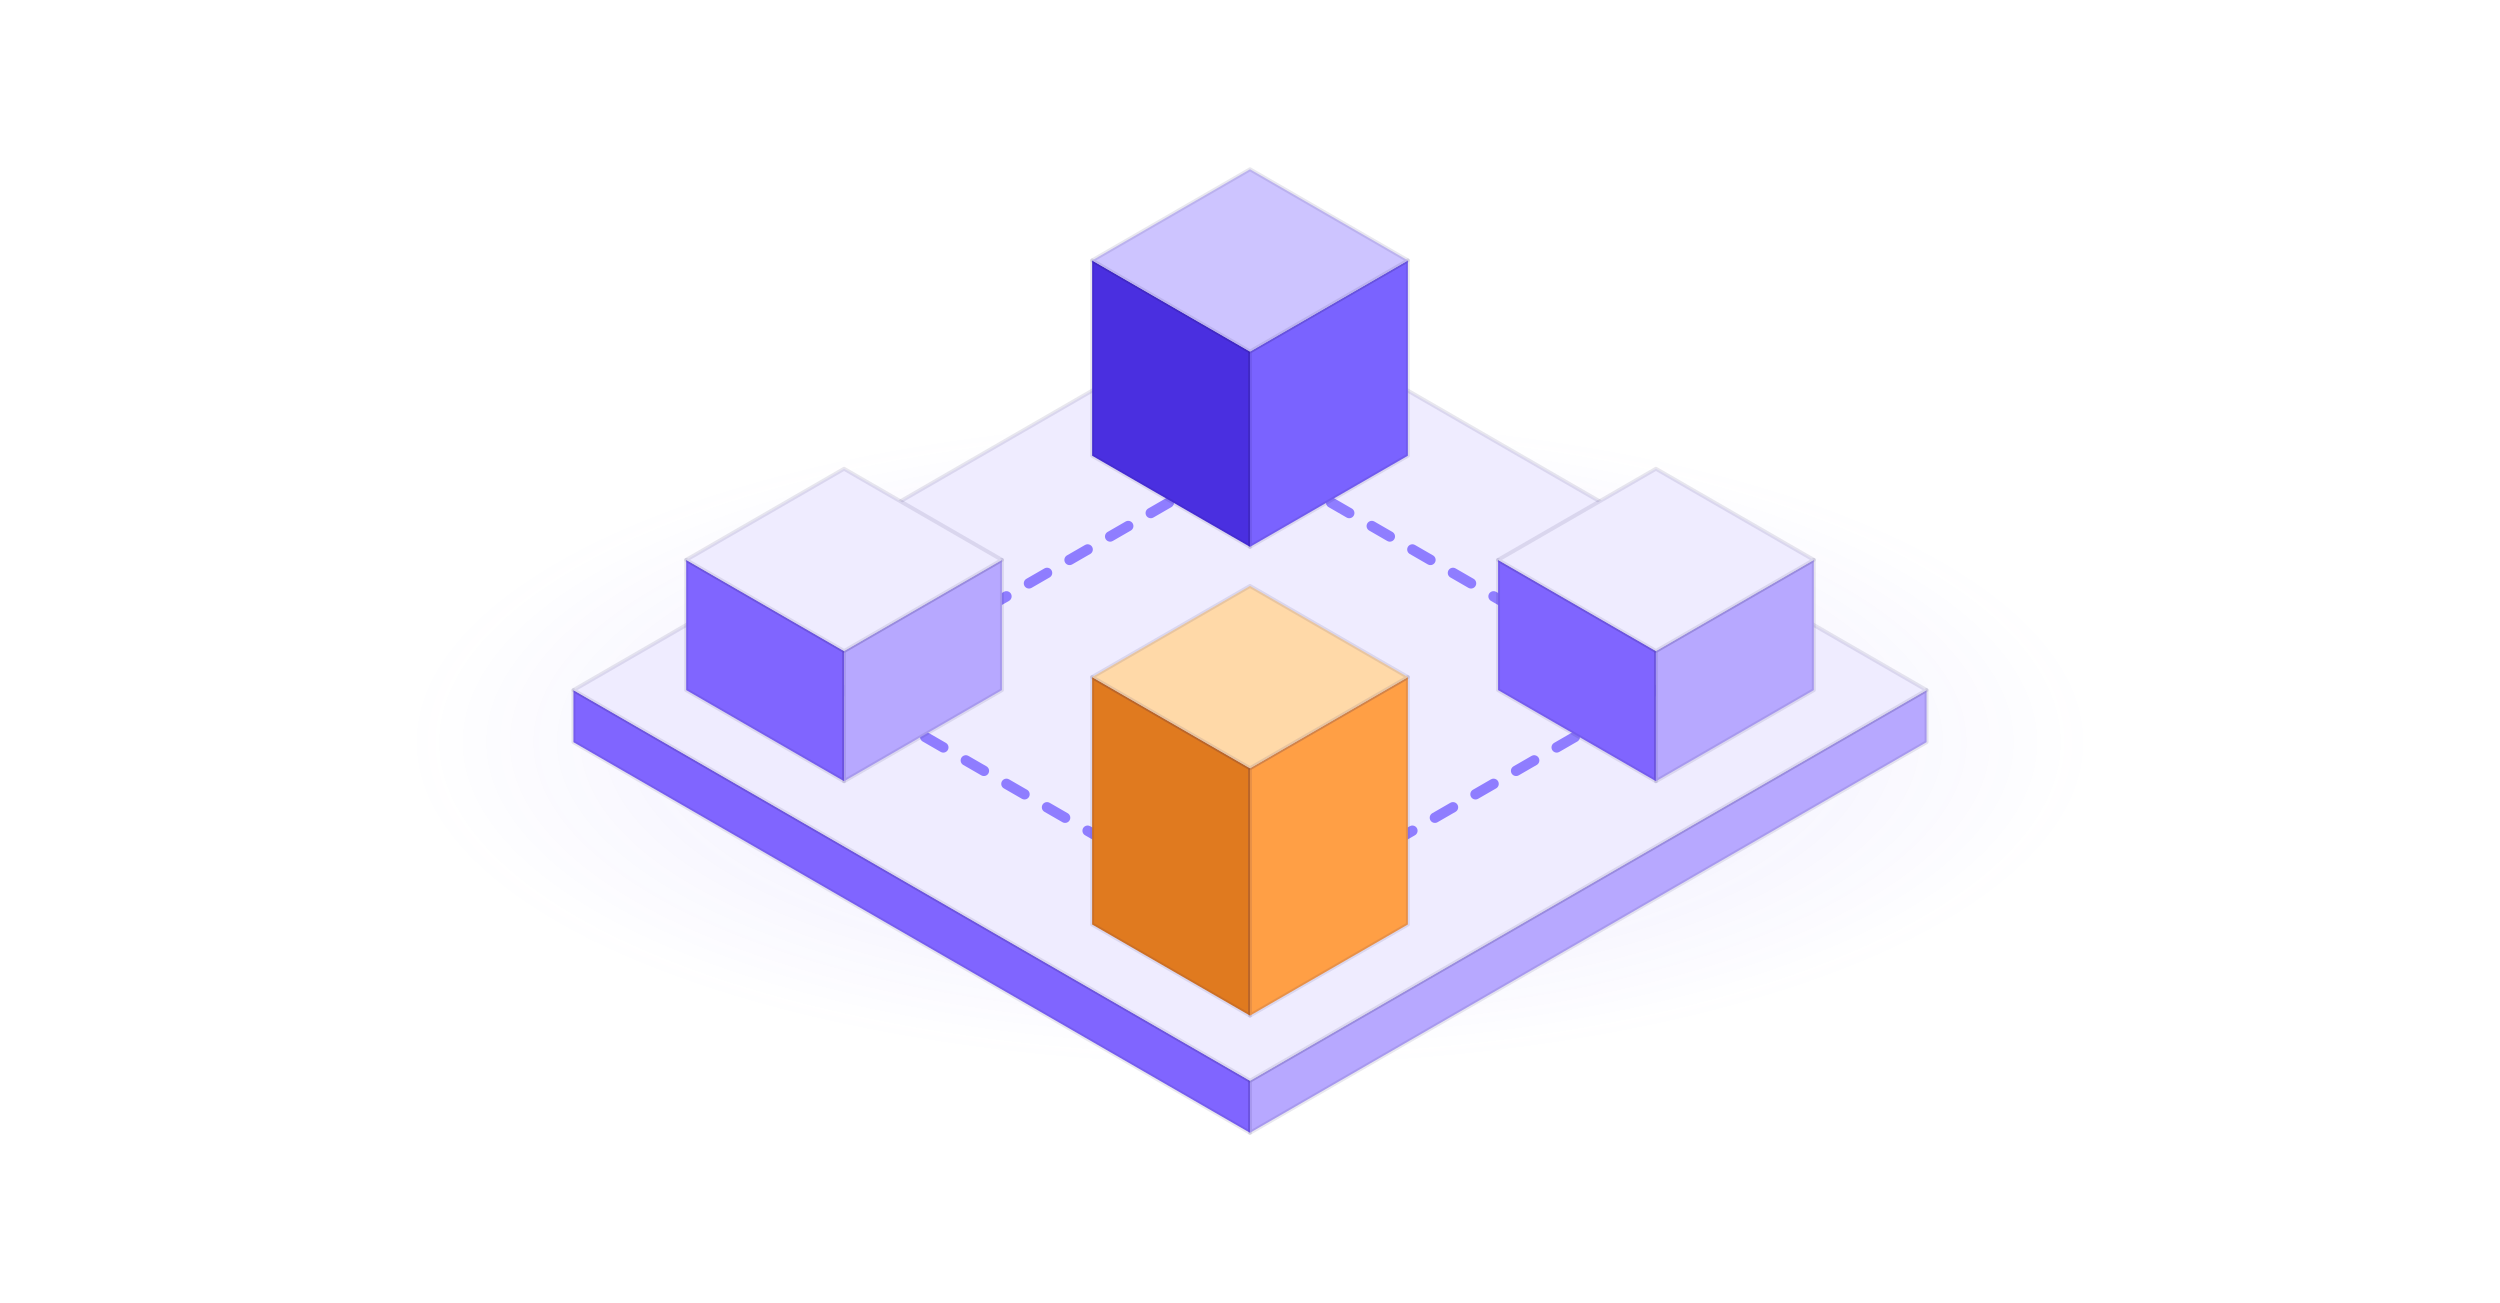
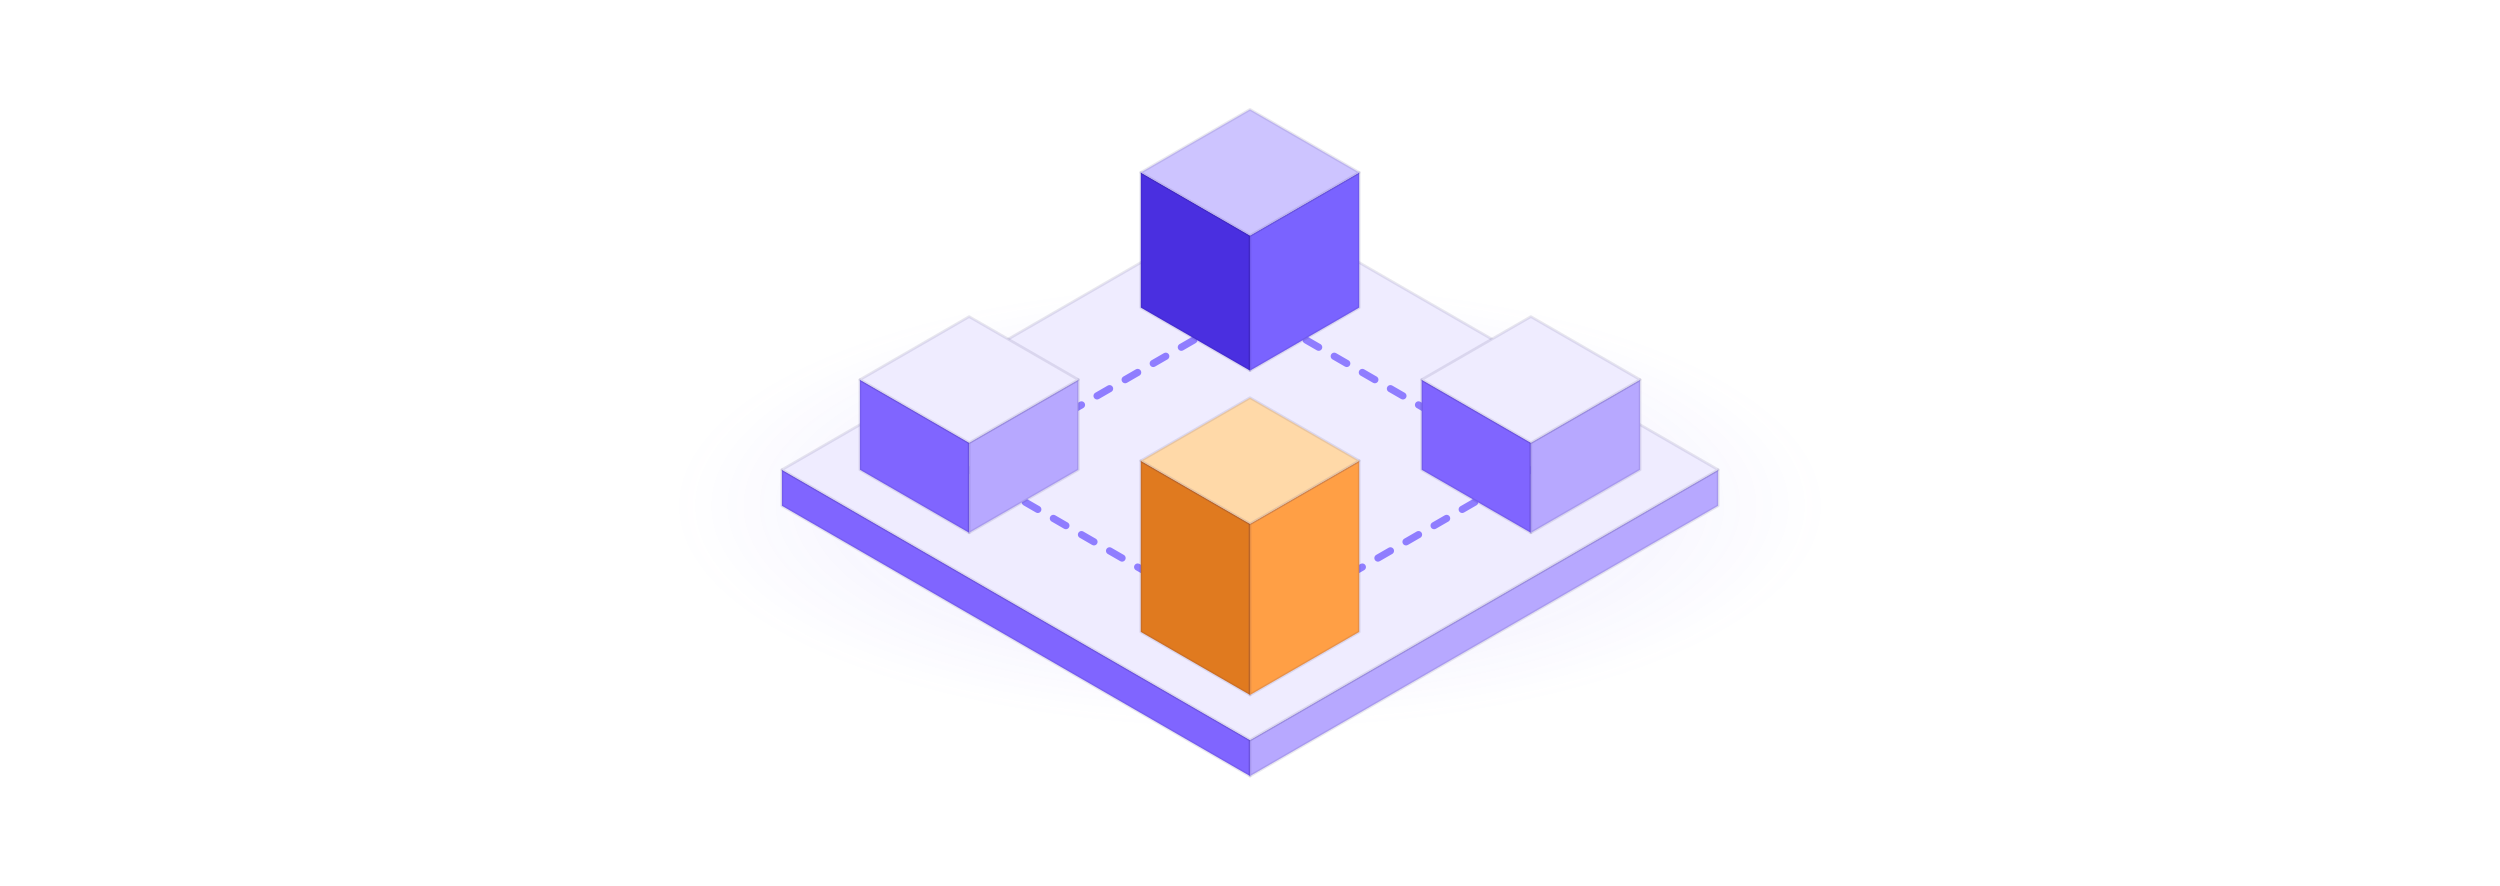
- <svg xmlns="http://www.w3.org/2000/svg" viewBox="0 0 480 250" width="480" height="250" role="img" aria-label="Objects wired together">
+ <svg xmlns="http://www.w3.org/2000/svg" viewBox="0 0 480 170" width="480" height="170" role="img" aria-label="Objects wired together">
  <defs>
    <radialGradient id="glow" cx="50%" cy="50%" r="50%">
      <stop offset="0%" stop-color="#533afd" stop-opacity="0.28" />
      <stop offset="100%" stop-color="#533afd" stop-opacity="0" />
    </radialGradient>
  </defs>
-   <g transform="translate(240.00,67.50)">
+   <g transform="translate(240.00,45.22) scale(0.6919)">
    <ellipse cx="0.00" cy="75.00" rx="160.00" ry="62.00" fill="url(#glow)" opacity="0.5" />
    <polygon points="-129.90,65.00 0.00,140.00 0.00,150.00 -129.90,75.00" fill="#8065ff" stroke="rgba(28,16,80,0.10)" stroke-width="0.75" stroke-linejoin="round" />
    <polygon points="129.90,65.00 0.00,140.00 0.00,150.00 129.90,75.00" fill="#b7a8ff" stroke="rgba(28,16,80,0.10)" stroke-width="0.75" stroke-linejoin="round" />
    <polygon points="0.00,-10.00 129.90,65.00 0.00,140.00 -129.90,65.00" fill="#efecff" stroke="rgba(28,16,80,0.10)" stroke-width="0.75" stroke-linejoin="round" />
    <path d="M0.00,20.00 L77.94,65.00" stroke="#8f7dff" stroke-width="2" stroke-linecap="round" fill="none" opacity="1.0" stroke-dasharray="4 5" />
    <path d="M0.00,20.00 L-77.94,65.00" stroke="#8f7dff" stroke-width="2" stroke-linecap="round" fill="none" opacity="1.0" stroke-dasharray="4 5" />
    <path d="M77.94,65.00 L0.00,110.00" stroke="#8f7dff" stroke-width="2" stroke-linecap="round" fill="none" opacity="1.0" stroke-dasharray="4 5" />
    <path d="M-77.94,65.00 L0.00,110.00" stroke="#8f7dff" stroke-width="2" stroke-linecap="round" fill="none" opacity="1.0" stroke-dasharray="4 5" />
    <polygon points="-30.31,-17.50 0.00,0.00 0.00,37.50 -30.31,20.00" fill="#4a2fe0" stroke="rgba(28,16,80,0.10)" stroke-width="0.75" stroke-linejoin="round" />
    <polygon points="30.31,-17.50 0.00,0.00 0.00,37.50 30.31,20.00" fill="#7a63ff" stroke="rgba(28,16,80,0.10)" stroke-width="0.75" stroke-linejoin="round" />
    <polygon points="0.00,-35.00 30.31,-17.50 0.00,0.00 -30.31,-17.50" fill="#cdc4ff" stroke="rgba(28,16,80,0.10)" stroke-width="0.75" stroke-linejoin="round" />
    <polygon points="47.63,40.00 77.94,57.50 77.94,82.50 47.63,65.00" fill="#8065ff" stroke="rgba(28,16,80,0.10)" stroke-width="0.75" stroke-linejoin="round" />
    <polygon points="108.25,40.00 77.94,57.50 77.94,82.50 108.25,65.00" fill="#b7a8ff" stroke="rgba(28,16,80,0.10)" stroke-width="0.75" stroke-linejoin="round" />
    <polygon points="77.94,22.50 108.25,40.00 77.94,57.50 47.63,40.00" fill="#efecff" stroke="rgba(28,16,80,0.10)" stroke-width="0.75" stroke-linejoin="round" />
    <polygon points="-108.25,40.00 -77.94,57.50 -77.94,82.50 -108.25,65.00" fill="#8065ff" stroke="rgba(28,16,80,0.10)" stroke-width="0.75" stroke-linejoin="round" />
    <polygon points="-47.63,40.00 -77.94,57.50 -77.94,82.50 -47.63,65.00" fill="#b7a8ff" stroke="rgba(28,16,80,0.10)" stroke-width="0.75" stroke-linejoin="round" />
    <polygon points="-77.94,22.50 -47.63,40.00 -77.94,57.50 -108.25,40.00" fill="#efecff" stroke="rgba(28,16,80,0.10)" stroke-width="0.75" stroke-linejoin="round" />
    <polygon points="-30.31,62.50 0.00,80.00 0.00,127.50 -30.31,110.00" fill="#e07a1f" stroke="rgba(28,16,80,0.10)" stroke-width="0.75" stroke-linejoin="round" />
    <polygon points="30.31,62.50 0.00,80.00 0.00,127.50 30.31,110.00" fill="#ff9f45" stroke="rgba(28,16,80,0.10)" stroke-width="0.75" stroke-linejoin="round" />
    <polygon points="0.00,45.00 30.31,62.50 0.00,80.00 -30.31,62.50" fill="#ffd9a8" stroke="rgba(28,16,80,0.10)" stroke-width="0.75" stroke-linejoin="round" />
  </g>
</svg>
